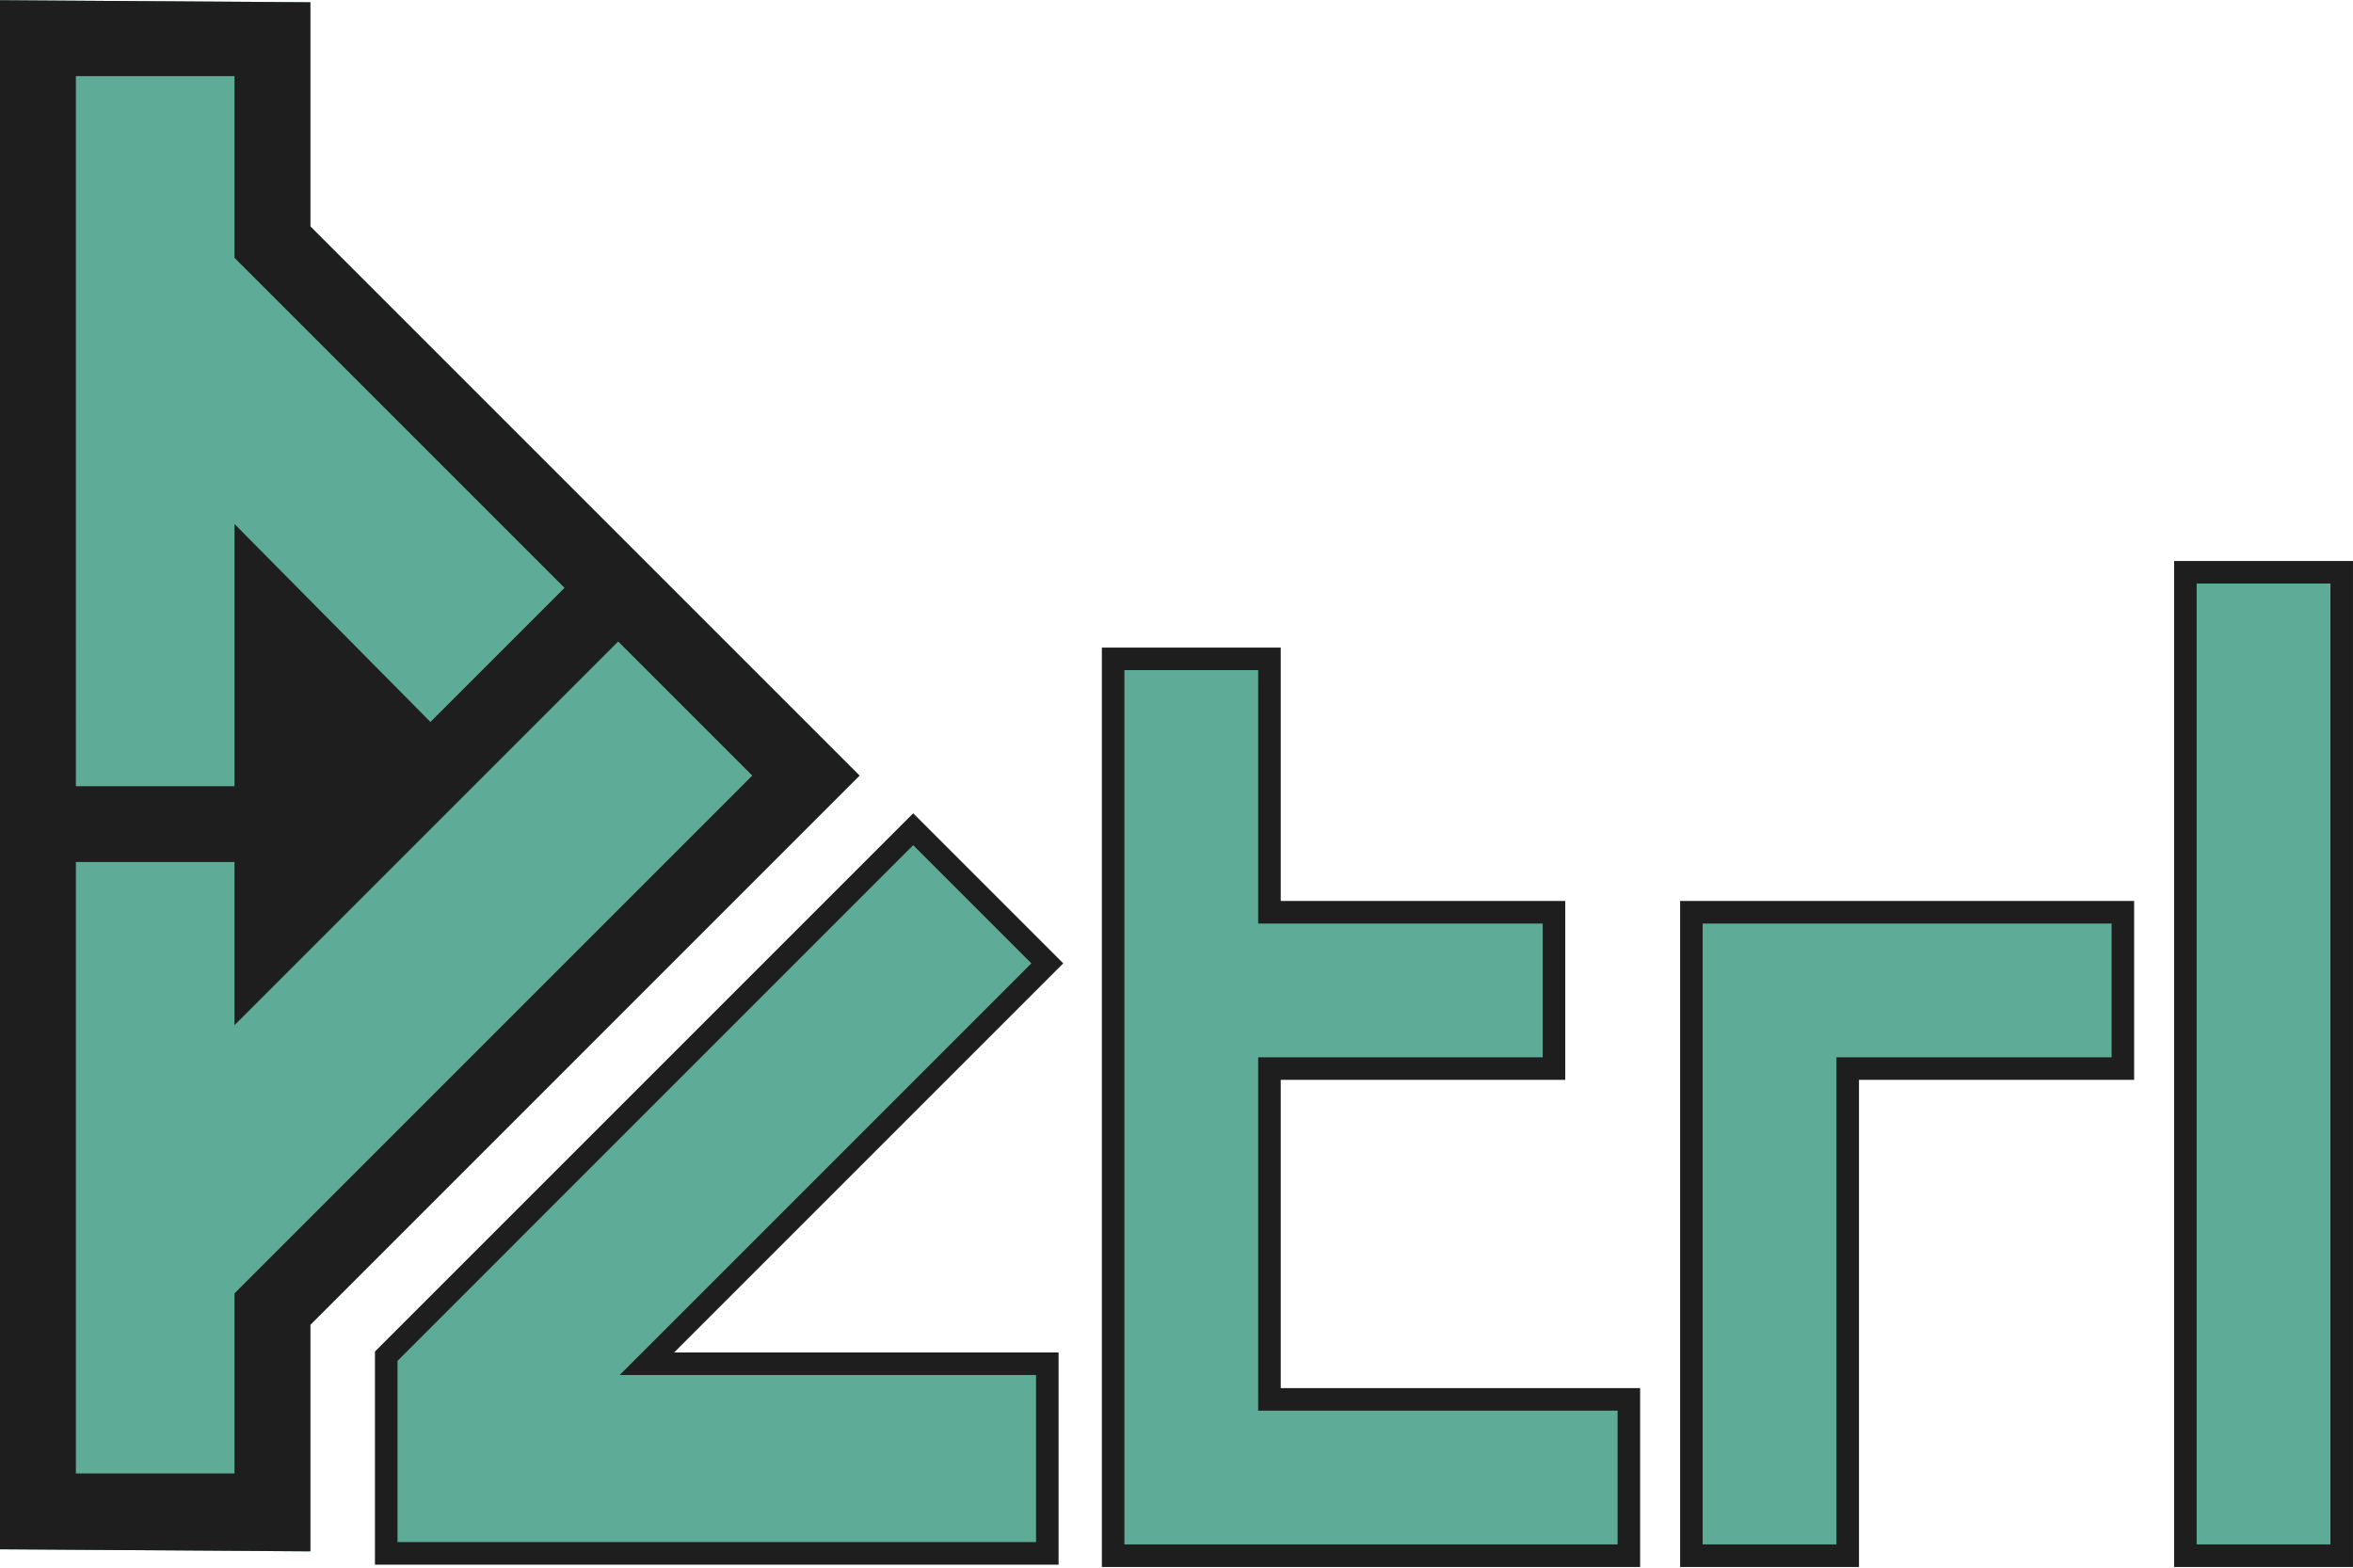
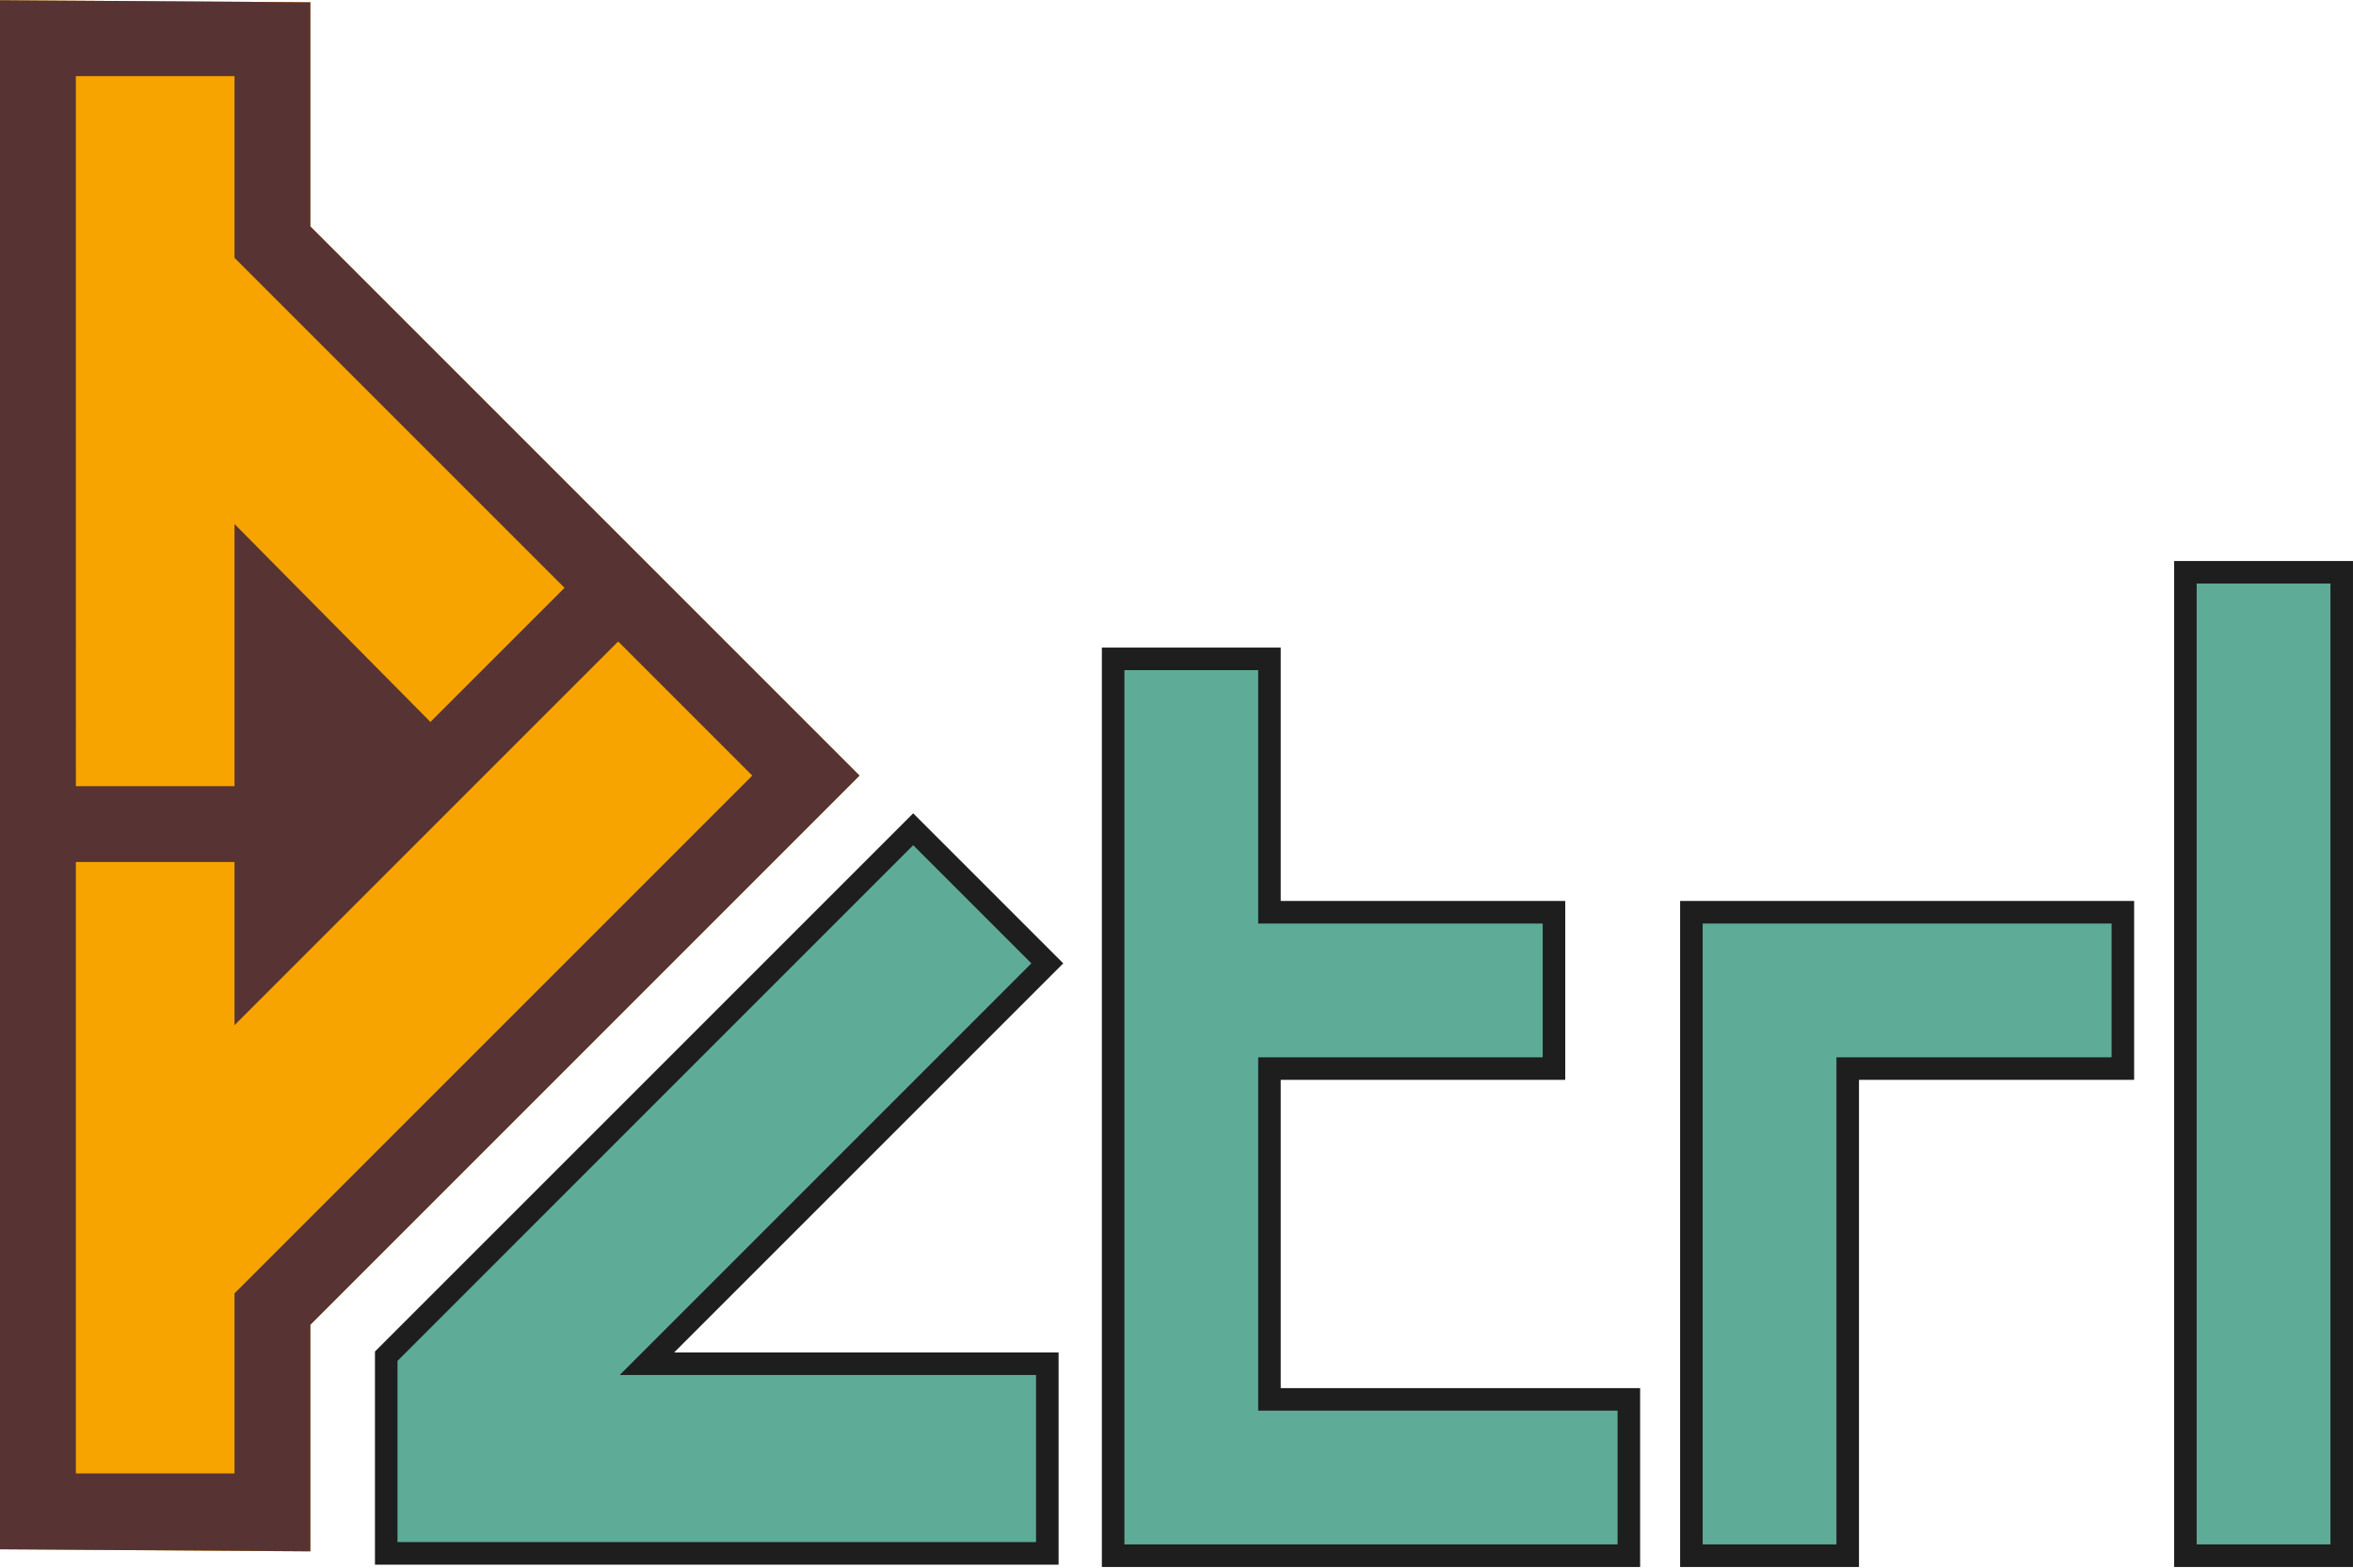
<svg xmlns="http://www.w3.org/2000/svg" width="3.261in" height="2.172in" viewBox="0 0 293.504 195.435" id="svg2" version="1.1">
  <defs id="defs4">
    <marker style="overflow:visible" refY="0" refX="0" orient="auto" id="DistanceX">
      <path id="path4162" style="stroke:#000000;stroke-width:0.5" d="M 3,-3 -3,3 M 0,-5 0,5" />
    </marker>
    <pattern y="0" x="0" width="8" patternUnits="userSpaceOnUse" id="Hatch" height="8">
      <path id="path4165" stroke-width="0.25" stroke="#000000" linecap="square" d="M8 4 l-4,4" />
      <path id="path4167" stroke-width="0.25" stroke="#000000" linecap="square" d="M6 2 l-4,4" />
      <path id="path4169" stroke-width="0.25" stroke="#000000" linecap="square" d="M4 0 l-4,4" />
    </pattern>
    <symbol id="*Model_Space" />
    <symbol id="*Paper_Space" />
    <clipPath clipPathUnits="userSpaceOnUse" id="clipPath4468">
      <g id="g4470">
        <path style="fill:none;fill-opacity:1;stroke:#000000;stroke-linecap:round" d="m 75.615,203.977 0,-21.783 52.804,-52.804 -52.804,-52.804 0,-21.552 -29.84,-0.197 0,148.943 z" id="path4472" />
        <path id="path4474" style="fill:none;fill-opacity:1;stroke:#000000;stroke-linecap:round" d="m 146.471,204.173 0,-18.236 -38.496,0 38.496,-38.496 -12.895,-12.895 -50.668,50.668 0,18.958 z" />
        <path id="path4476" style="fill:none;fill-opacity:1;stroke:#000000;stroke-linecap:round" d="m 221.221,129.113 50.332,0 0,18.236 -32.097,0 0,56.825 -18.236,0 z" />
        <path d="m 278.847,89.452 18.236,0 0,114.722 -18.236,0 z" style="fill:none;fill-opacity:1;stroke:#000000;stroke-linecap:round" id="path4478" />
        <path id="path4480" style="fill:none;fill-opacity:1;stroke:#000000;stroke-linecap:round" d="m 172.001,129.113 33.191,0 0,18.236 -33.191,0 0,38.589 41.925,0 0,18.236 -60.161,0 0,-104.622 18.236,0 z" />
      </g>
    </clipPath>
  </defs>
  <g id="layer1" transform="translate(-109.267,-353.0789)">
-     <path id="path4586" d="m 109.267,353.079 0,193.228 38.713,0.257 0,-28.261 68.504,-68.504 -68.504,-68.504 0,-27.959 z" style="fill:#5eab98;fill-opacity:1;fill-rule:evenodd;stroke:none;stroke-width:2.16px;stroke-linecap:butt;stroke-linejoin:miter;stroke-opacity:1" />
-     <path style="fill:#1e1e1e;fill-opacity:1;stroke:none;stroke-width:1.297;stroke-linecap:round" d="m 109.267,353.079 0,193.228 38.713,0.257 0,-28.261 68.504,-68.504 -68.504,-68.504 0,-27.959 z m 9.464,9.464 19.788,0 0,22.672 41.165,41.165 -16.728,16.728 -24.436,-24.688 0,32.698 -19.788,0 z m 67.644,70.528 16.728,16.728 -64.584,64.584 0,22.463 -19.788,0 0,-76.267 19.788,0 0,20.348 z" id="path4588" />
+     <path id="path4586" d="m 109.267,353.079 0,193.228 38.713,0.257 0,-28.261 68.504,-68.504 -68.504,-68.504 0,-27.959 z" style="fill:#f7a400;fill-opacity:1;fill-rule:evenodd;stroke:none;stroke-width:2.16px;stroke-linecap:butt;stroke-linejoin:miter;stroke-opacity:1" />
+     <path style="fill:#573333;fill-opacity:1;stroke:none;stroke-width:1.297;stroke-linecap:round" d="m 109.267,353.079 0,193.228 38.713,0.257 0,-28.261 68.504,-68.504 -68.504,-68.504 0,-27.959 z m 9.464,9.464 19.788,0 0,22.672 41.165,41.165 -16.728,16.728 -24.436,-24.688 0,32.698 -19.788,0 z m 67.644,70.528 16.728,16.728 -64.584,64.584 0,22.463 -19.788,0 0,-76.267 19.788,0 0,20.348 z" id="path4588" />
    <path id="path4590" style="fill:#5eab98;fill-opacity:1;stroke:#1e1e1e;stroke-width:2.812;stroke-linecap:round;stroke-miterlimit:4;stroke-dasharray:none;stroke-opacity:1" d="m 239.905,546.818 0,-23.658 -49.941,0 49.941,-49.941 -16.728,-16.728 -65.733,65.733 0,24.595 z" />
    <path id="path4592" style="fill:#5eab98;fill-opacity:1;stroke:#1e1e1e;stroke-width:2.812;stroke-linecap:round;stroke-miterlimit:4;stroke-dasharray:none;stroke-opacity:1" d="m 320.245,466.846 53.82,0 0,19.499 -34.321,0 0,60.763 -19.499,0 z" />
    <path d="m 381.865,424.436 19.499,0 0,122.672 -19.499,0 z" style="fill:#5eab98;fill-opacity:1;stroke:#1e1e1e;stroke-width:2.812;stroke-linecap:round;stroke-miterlimit:4;stroke-dasharray:none;stroke-opacity:1" id="path4594" />
    <path id="path4596" style="fill:#5eab98;fill-opacity:1;stroke:#1e1e1e;stroke-width:2.812;stroke-linecap:round;stroke-miterlimit:4;stroke-dasharray:none;stroke-opacity:1" d="m 267.614,466.846 35.491,0 0,19.499 -35.491,0 0,41.264 44.831,0 0,19.499 -64.33,0 0,-111.873 19.499,0 z" />
  </g>
</svg>
